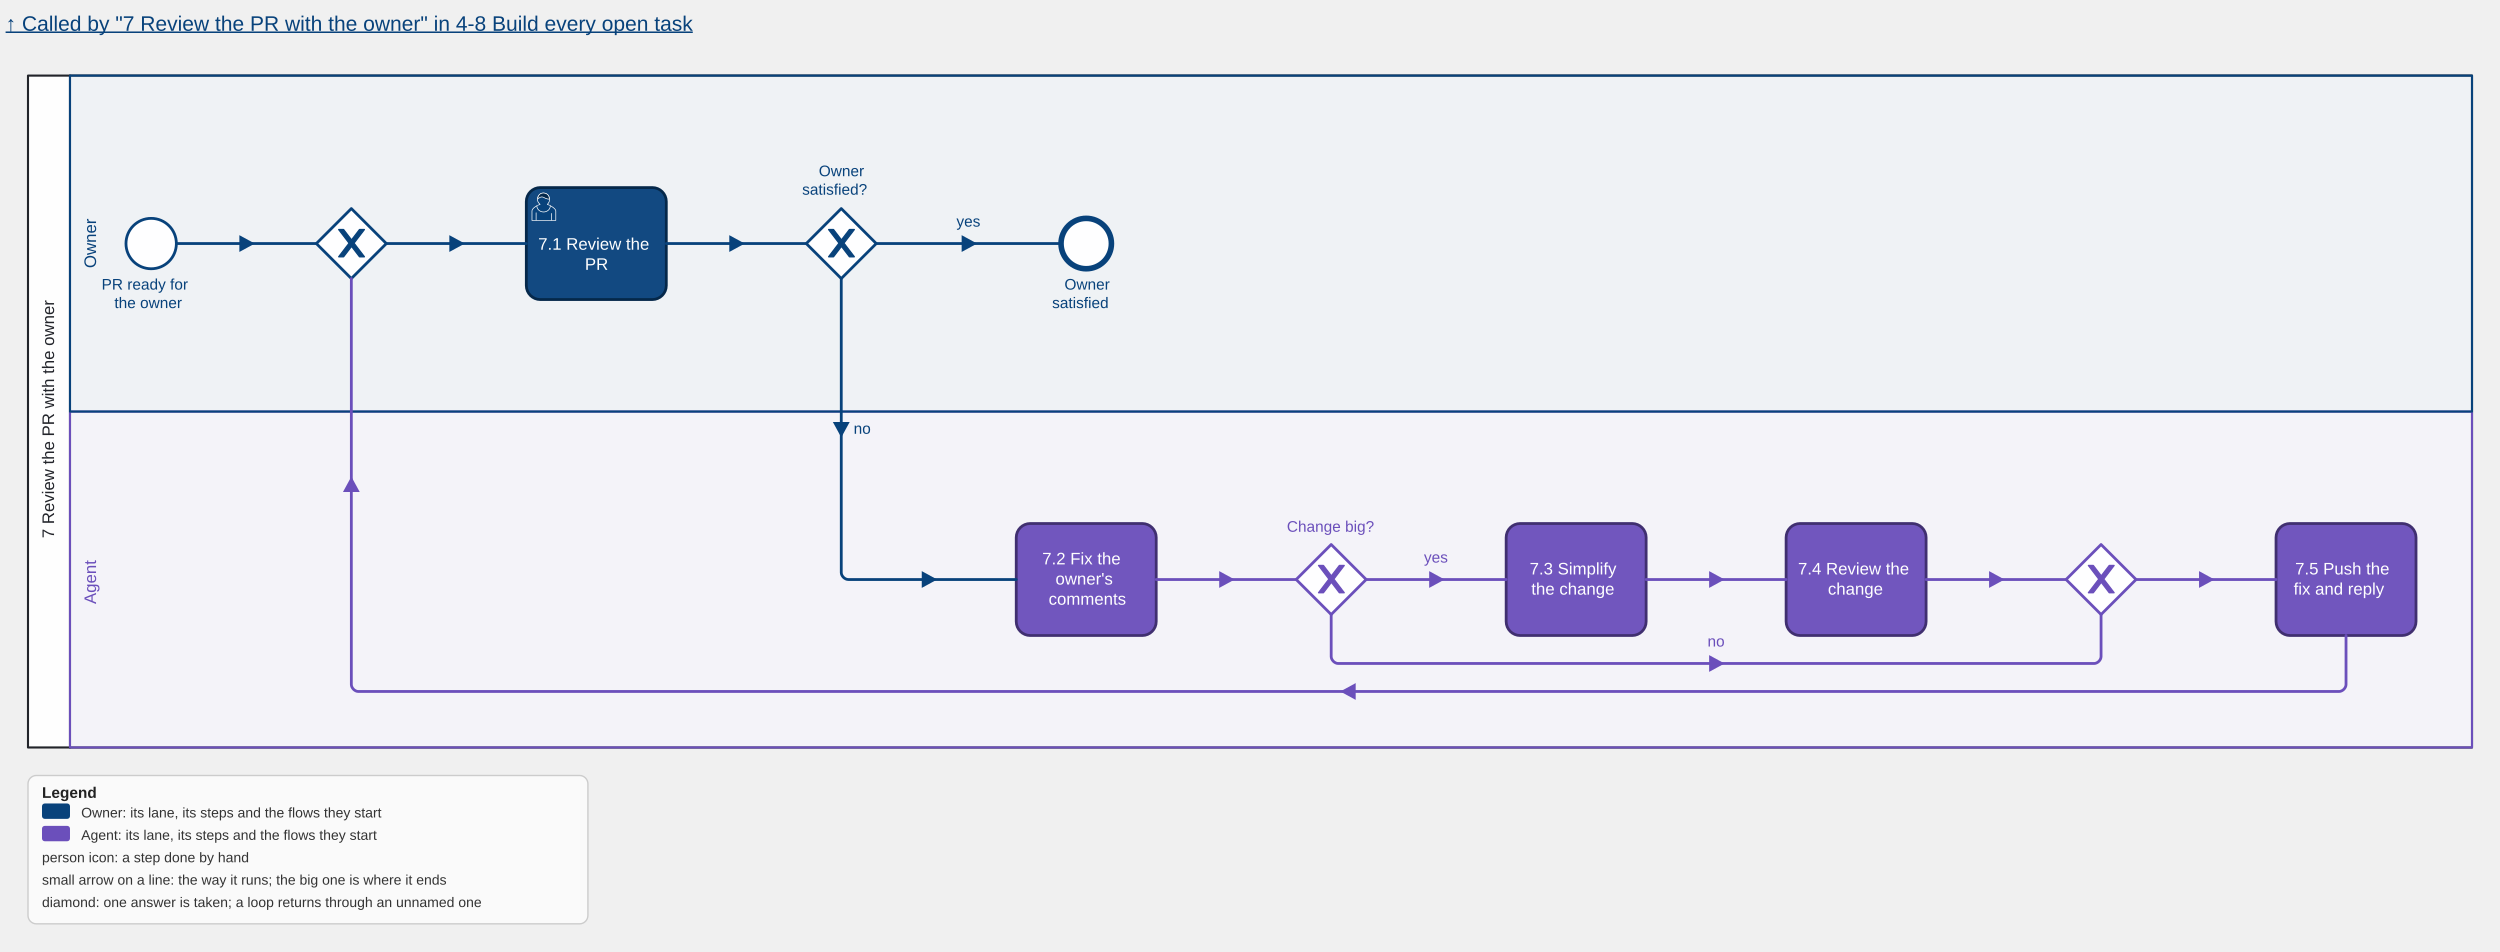
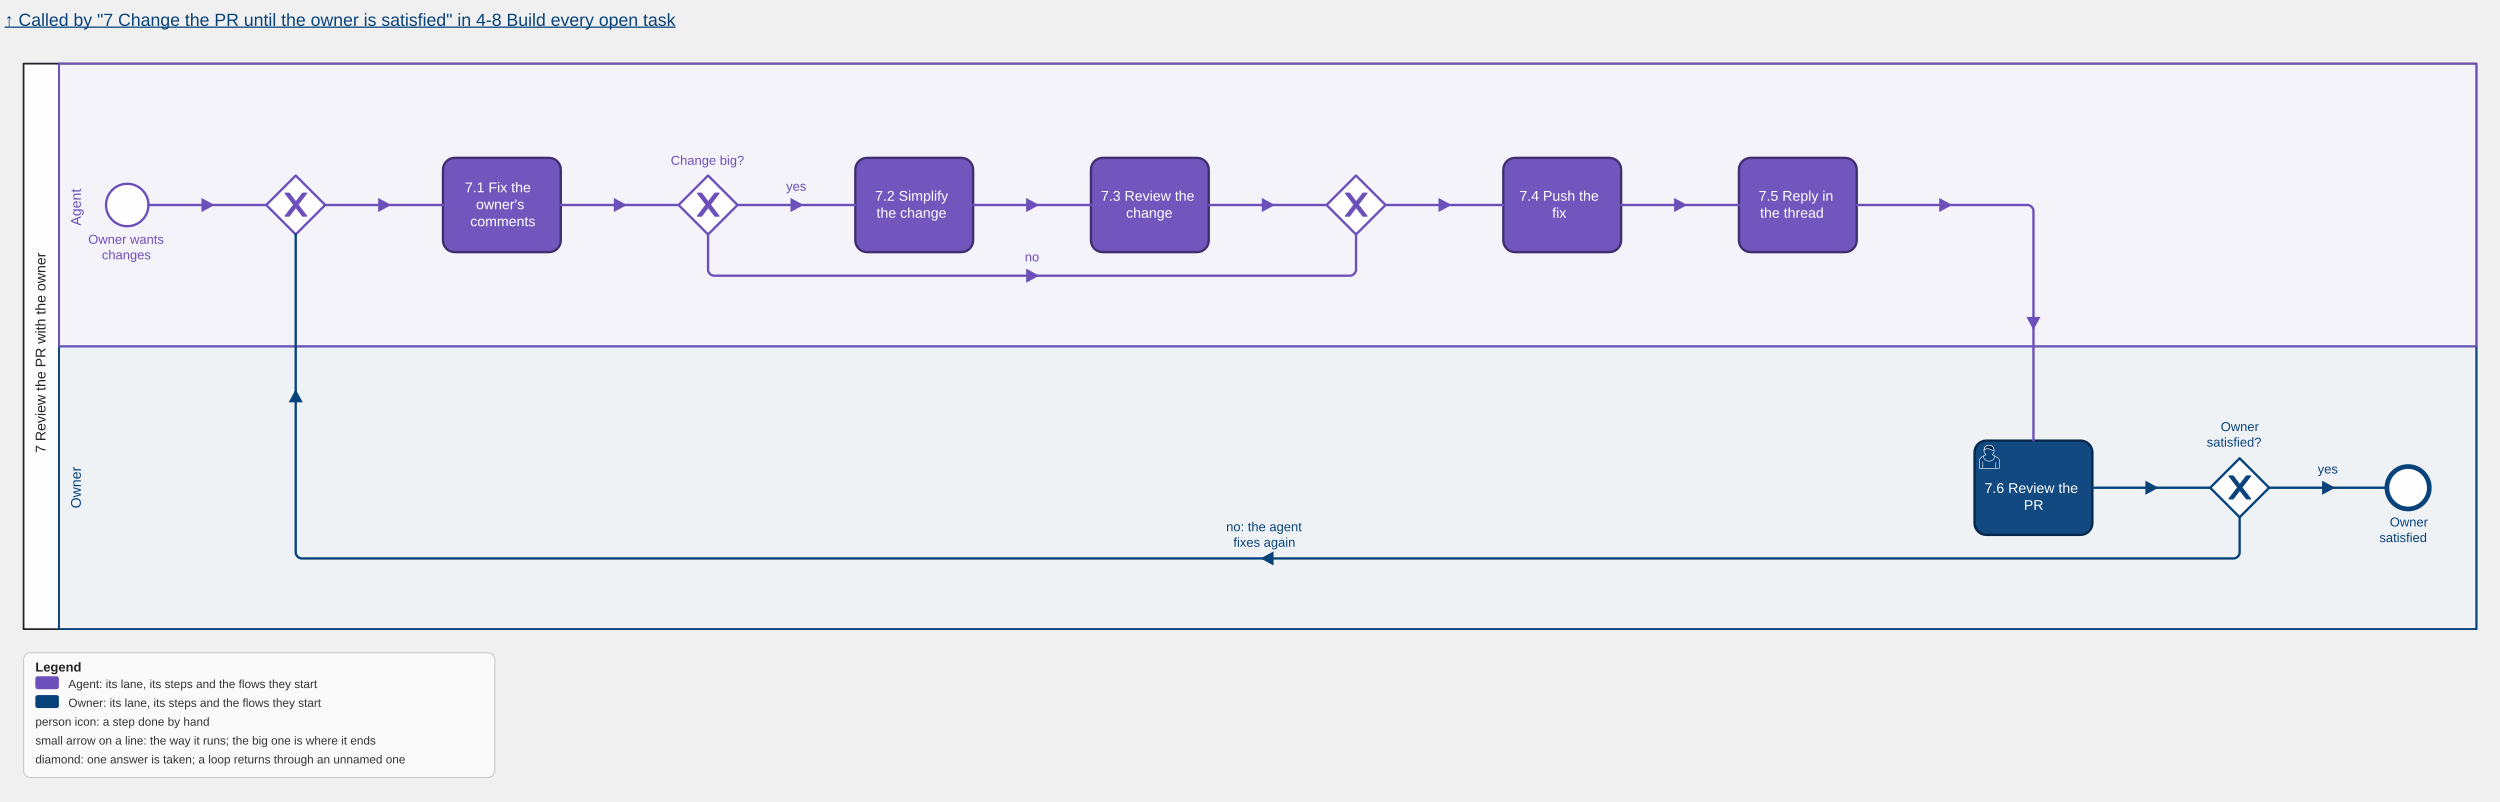
- <svg xmlns="http://www.w3.org/2000/svg" width="1786" height="680" viewBox="60 26 1786 680" version="1.1">
+ <svg xmlns="http://www.w3.org/2000/svg" width="2122" height="680" viewBox="60 26 2122 680" version="1.1">
  <g class="djs-group">
    <g class="djs-element djs-shape" data-element-id="human_review_pool" transform="translate(80,80)" style="display: block;">
      <g class="djs-visual">
-         <rect x="0" y="0" width="1746" height="480" rx="0" ry="0" style="stroke-linecap: round; stroke-linejoin: round; stroke: rgb(34, 36, 42); stroke-width: 1.5px; fill: white; fill-opacity: 0.95;" />
+         <rect x="0" y="0" width="2082" height="480" rx="0" ry="0" style="stroke-linecap: round; stroke-linejoin: round; stroke: rgb(34, 36, 42); stroke-width: 1.5px; fill: white; fill-opacity: 0.95;" />
        <path style="fill: none; stroke-linecap: round; stroke-linejoin: round; stroke: rgb(34, 36, 42); stroke-width: 1.5px;" d="M30,0L30,480" />
        <text style="font-family: Arial, sans-serif; font-size: 12px; font-weight: normal; fill: rgb(34, 36, 42);" lineHeight="1.2" class="djs-label" transform="translate(0,480) rotate(270,0,0) scale(1,1)">
          <tspan x="149.52" y="18.6">7 Review the PR with the owner</tspan>
        </text>
      </g>
-       <rect style="fill: none; stroke-opacity: 0; stroke: white; stroke-width: 15px;" class="djs-hit djs-hit-all" x="0" y="0" width="1746" height="480" />
+       <rect style="fill: none; stroke-opacity: 0; stroke: white; stroke-width: 15px;" class="djs-hit djs-hit-all" x="0" y="0" width="2082" height="480" />
    </g>
    <g class="djs-children">
      <g class="djs-group">
-         <g class="djs-element djs-shape" data-element-id="human_review_process_lane_1" transform="translate(110,320)" style="display: block;">
-           <g class="djs-visual">
-             <rect x="0" y="0" width="1716" height="240" rx="0" ry="0" style="stroke-linecap: round; stroke-linejoin: round; stroke: rgb(107, 79, 187); stroke-width: 1.5px; fill: rgb(219, 213, 239); fill-opacity: 0.25;" />
+         <g class="djs-element djs-shape" data-element-id="human_review_process_lane_0" transform="translate(110,320)" style="display: block;">
+           <g class="djs-visual">
+             <rect x="0" y="0" width="2052" height="240" rx="0" ry="0" style="stroke-linecap: round; stroke-linejoin: round; stroke: rgb(8, 66, 123); stroke-width: 1.5px; fill: rgb(196, 210, 223); fill-opacity: 0.25;" />
+             <text style="font-family: Arial, sans-serif; font-size: 12px; font-weight: normal; fill: rgb(8, 66, 123);" lineHeight="1.2" class="djs-label" transform="translate(0,240) rotate(270,0,0) scale(1,1)">
+               <tspan x="102.48" y="18.6">Owner</tspan>
+             </text>
+           </g>
+           <rect style="fill: none; stroke-opacity: 0; stroke: white; stroke-width: 15px;" class="djs-hit djs-hit-all" x="0" y="0" width="2052" height="240" />
+         </g>
+       </g>
+       <g class="djs-group">
+         <g class="djs-element djs-shape" data-element-id="human_review_process_lane_1" transform="translate(110,80)" style="display: block;">
+           <g class="djs-visual">
+             <rect x="0" y="0" width="2052" height="240" rx="0" ry="0" style="stroke-linecap: round; stroke-linejoin: round; stroke: rgb(107, 79, 187); stroke-width: 1.5px; fill: rgb(219, 213, 239); fill-opacity: 0.25;" />
            <text style="font-family: Arial, sans-serif; font-size: 12px; font-weight: normal; fill: rgb(107, 79, 187);" lineHeight="1.2" class="djs-label" transform="translate(0,240) rotate(270,0,0) scale(1,1)">
              <tspan x="102.48" y="18.6">Agent</tspan>
            </text>
          </g>
-           <rect style="fill: none; stroke-opacity: 0; stroke: white; stroke-width: 15px;" class="djs-hit djs-hit-all" x="0" y="0" width="1716" height="240" />
-         </g>
-       </g>
-       <g class="djs-group">
-         <g class="djs-element djs-shape" data-element-id="human_review_process_lane_0" transform="translate(110,80)" style="display: block;">
-           <g class="djs-visual">
-             <rect x="0" y="0" width="1716" height="240" rx="0" ry="0" style="stroke-linecap: round; stroke-linejoin: round; stroke: rgb(8, 66, 123); stroke-width: 1.5px; fill: rgb(196, 210, 223); fill-opacity: 0.25;" />
-             <text style="font-family: Arial, sans-serif; font-size: 12px; font-weight: normal; fill: rgb(8, 66, 123);" lineHeight="1.2" class="djs-label" transform="translate(0,240) rotate(270,0,0) scale(1,1)">
-               <tspan x="102.48" y="18.6">Owner</tspan>
-             </text>
-           </g>
-           <rect style="fill: none; stroke-opacity: 0; stroke: white; stroke-width: 15px;" class="djs-hit djs-hit-all" x="0" y="0" width="1716" height="240" />
+           <rect style="fill: none; stroke-opacity: 0; stroke: white; stroke-width: 15px;" class="djs-hit djs-hit-all" x="0" y="0" width="2052" height="240" />
        </g>
      </g>
      <g class="djs-group">
        <g class="djs-element djs-shape" data-element-id="human_review_process_open" transform="translate(150,182)" style="display: block;">
          <g class="djs-visual">
-             <circle cx="18" cy="18" r="18" style="stroke-linecap: round; stroke-linejoin: round; stroke: rgb(8, 66, 123); stroke-width: 2px; fill: rgb(255, 255, 255); fill-opacity: 0.95;" />
+             <circle cx="18" cy="18" r="18" style="stroke-linecap: round; stroke-linejoin: round; stroke: rgb(107, 79, 187); stroke-width: 2px; fill: rgb(255, 255, 255); fill-opacity: 0.95;" />
          </g>
          <rect style="fill: none; stroke-opacity: 0; stroke: white; stroke-width: 15px;" class="djs-hit djs-hit-all" x="0" y="0" width="36" height="36" />
        </g>
      </g>
      <g class="djs-group">
        <g class="djs-element djs-shape" data-element-id="human_review_process_open_label" transform="translate(125,223)" style="display: block;">
          <g class="djs-visual">
-             <text style="font-family: Arial, sans-serif; font-size: 11px; font-weight: normal; fill: rgb(8, 66, 123);" lineHeight="1.2" class="djs-label">
-               <tspan x="7.58" y="9.9">PR ready for </tspan>
-               <tspan x="16.71" y="23.1">the owner</tspan>
+             <text style="font-family: Arial, sans-serif; font-size: 11px; font-weight: normal; fill: rgb(107, 79, 187);" lineHeight="1.2" class="djs-label">
+               <tspan x="9.89" y="9.9">Owner wants </tspan>
+               <tspan x="21.44" y="23.1">changes</tspan>
            </text>
          </g>
          <rect style="fill: none; stroke-opacity: 0; stroke: white; stroke-width: 15px;" class="djs-hit djs-hit-all" x="0" y="0" width="86" height="27" />
        </g>
      </g>
      <g class="djs-group">
-         <g class="djs-element djs-shape" data-element-id="hr_readJoin" transform="translate(286,175)" style="display: block;">
-           <g class="djs-visual">
-             <polygon style="stroke-linecap: round; stroke-linejoin: round; stroke: rgb(8, 66, 123); stroke-width: 2px; fill: rgb(255, 255, 255); fill-opacity: 0.95;" points="25,0 50,25 25,50 0,25" />
-             <path style="fill: rgb(8, 66, 123); stroke-linecap: round; stroke-linejoin: round; stroke: rgb(8, 66, 123); stroke-width: 1px;" d="m 16,15 7.429,9.714 -7.429,9.714 3.429,0 5.714,-7.464 5.714,7.464 3.429,0 -7.429,-9.714 7.429,-9.714 -3.429,0 -5.714,7.464 -5.714,-7.464 -3.429,0 z" />
+         <g class="djs-element djs-shape" data-element-id="hr_fixJoin" transform="translate(286,175)" style="display: block;">
+           <g class="djs-visual">
+             <polygon style="stroke-linecap: round; stroke-linejoin: round; stroke: rgb(107, 79, 187); stroke-width: 2px; fill: rgb(255, 255, 255); fill-opacity: 0.95;" points="25,0 50,25 25,50 0,25" />
+             <path style="fill: rgb(107, 79, 187); stroke-linecap: round; stroke-linejoin: round; stroke: rgb(107, 79, 187); stroke-width: 1px;" d="m 16,15 7.429,9.714 -7.429,9.714 3.429,0 5.714,-7.464 5.714,7.464 3.429,0 -7.429,-9.714 7.429,-9.714 -3.429,0 -5.714,7.464 -5.714,-7.464 -3.429,0 z" />
          </g>
          <rect style="fill: none; stroke-opacity: 0; stroke: white; stroke-width: 15px;" class="djs-hit djs-hit-all" x="0" y="0" width="50" height="50" />
        </g>
      </g>
      <g class="djs-group">
-         <g class="djs-element djs-shape" data-element-id="hr_read" transform="translate(436,160)" style="display: block;">
+         <g class="djs-element djs-shape" data-element-id="hr_comments" transform="translate(436,160)" style="display: block;">
+           <g class="djs-visual">
+             <rect x="0" y="0" width="100" height="80" rx="10" ry="10" style="stroke-linecap: round; stroke-linejoin: round; stroke: rgb(64, 47, 112); stroke-width: 2px; fill: rgb(107, 79, 187); fill-opacity: 0.95;" />
+             <text style="font-family: Arial, sans-serif; font-size: 12px; font-weight: normal; fill: rgb(255, 255, 255);" lineHeight="1.2" class="djs-label">
+               <tspan x="18.56" y="29.2">7.1 Fix the </tspan>
+               <tspan x="28.04" y="43.6">owner's </tspan>
+               <tspan x="23.12" y="58">comments</tspan>
+             </text>
+           </g>
+           <rect style="fill: none; stroke-opacity: 0; stroke: white; stroke-width: 15px;" class="djs-hit djs-hit-all" x="0" y="0" width="100" height="80" />
+         </g>
+       </g>
+       <g class="djs-group">
+         <g class="djs-element djs-shape" data-element-id="hr_big" transform="translate(636,175)" style="display: block;">
+           <g class="djs-visual">
+             <polygon style="stroke-linecap: round; stroke-linejoin: round; stroke: rgb(107, 79, 187); stroke-width: 2px; fill: rgb(255, 255, 255); fill-opacity: 0.95;" points="25,0 50,25 25,50 0,25" />
+             <path style="fill: rgb(107, 79, 187); stroke-linecap: round; stroke-linejoin: round; stroke: rgb(107, 79, 187); stroke-width: 1px;" d="m 16,15 7.429,9.714 -7.429,9.714 3.429,0 5.714,-7.464 5.714,7.464 3.429,0 -7.429,-9.714 7.429,-9.714 -3.429,0 -5.714,7.464 -5.714,-7.464 -3.429,0 z" />
+           </g>
+           <rect style="fill: none; stroke-opacity: 0; stroke: white; stroke-width: 15px;" class="djs-hit djs-hit-all" x="0" y="0" width="50" height="50" />
+         </g>
+       </g>
+       <g class="djs-group">
+         <g class="djs-element djs-shape" data-element-id="hr_big_label" transform="translate(621,156)" style="display: block;">
+           <g class="djs-visual">
+             <text style="font-family: Arial, sans-serif; font-size: 11px; font-weight: normal; fill: rgb(107, 79, 187);" lineHeight="1.2" class="djs-label">
+               <tspan x="8.32" y="9.9">Change big?</tspan>
+             </text>
+           </g>
+           <rect style="fill: none; stroke-opacity: 0; stroke: white; stroke-width: 15px;" class="djs-hit djs-hit-all" x="0" y="0" width="80" height="14" />
+         </g>
+       </g>
+       <g class="djs-group">
+         <g class="djs-element djs-shape" data-element-id="hr_simplify" transform="translate(786,160)" style="display: block;">
+           <g class="djs-visual">
+             <rect x="0" y="0" width="100" height="80" rx="10" ry="10" style="stroke-linecap: round; stroke-linejoin: round; stroke: rgb(64, 47, 112); stroke-width: 2px; fill: rgb(107, 79, 187); fill-opacity: 0.95;" />
+             <text style="font-family: Arial, sans-serif; font-size: 12px; font-weight: normal; fill: rgb(255, 255, 255);" lineHeight="1.2" class="djs-label">
+               <tspan x="16.76" y="36.4">7.2 Simplify </tspan>
+               <tspan x="17.96" y="50.8">the change</tspan>
+             </text>
+           </g>
+           <rect style="fill: none; stroke-opacity: 0; stroke: white; stroke-width: 15px;" class="djs-hit djs-hit-all" x="0" y="0" width="100" height="80" />
+         </g>
+       </g>
+       <g class="djs-group">
+         <g class="djs-element djs-shape" data-element-id="hr_self" transform="translate(986,160)" style="display: block;">
+           <g class="djs-visual">
+             <rect x="0" y="0" width="100" height="80" rx="10" ry="10" style="stroke-linecap: round; stroke-linejoin: round; stroke: rgb(64, 47, 112); stroke-width: 2px; fill: rgb(107, 79, 187); fill-opacity: 0.95;" />
+             <text style="font-family: Arial, sans-serif; font-size: 12px; font-weight: normal; fill: rgb(255, 255, 255);" lineHeight="1.2" class="djs-label">
+               <tspan x="8.48" y="36.4">7.3 Review the</tspan>
+               <tspan x="29.84" y="50.8">change</tspan>
+             </text>
+           </g>
+           <rect style="fill: none; stroke-opacity: 0; stroke: white; stroke-width: 15px;" class="djs-hit djs-hit-all" x="0" y="0" width="100" height="80" />
+         </g>
+       </g>
+       <g class="djs-group">
+         <g class="djs-element djs-shape" data-element-id="hr_pushJoin" transform="translate(1186,175)" style="display: block;">
+           <g class="djs-visual">
+             <polygon style="stroke-linecap: round; stroke-linejoin: round; stroke: rgb(107, 79, 187); stroke-width: 2px; fill: rgb(255, 255, 255); fill-opacity: 0.95;" points="25,0 50,25 25,50 0,25" />
+             <path style="fill: rgb(107, 79, 187); stroke-linecap: round; stroke-linejoin: round; stroke: rgb(107, 79, 187); stroke-width: 1px;" d="m 16,15 7.429,9.714 -7.429,9.714 3.429,0 5.714,-7.464 5.714,7.464 3.429,0 -7.429,-9.714 7.429,-9.714 -3.429,0 -5.714,7.464 -5.714,-7.464 -3.429,0 z" />
+           </g>
+           <rect style="fill: none; stroke-opacity: 0; stroke: white; stroke-width: 15px;" class="djs-hit djs-hit-all" x="0" y="0" width="50" height="50" />
+         </g>
+       </g>
+       <g class="djs-group">
+         <g class="djs-element djs-shape" data-element-id="hr_push" transform="translate(1336,160)" style="display: block;">
+           <g class="djs-visual">
+             <rect x="0" y="0" width="100" height="80" rx="10" ry="10" style="stroke-linecap: round; stroke-linejoin: round; stroke: rgb(64, 47, 112); stroke-width: 2px; fill: rgb(107, 79, 187); fill-opacity: 0.95;" />
+             <text style="font-family: Arial, sans-serif; font-size: 12px; font-weight: normal; fill: rgb(255, 255, 255);" lineHeight="1.2" class="djs-label">
+               <tspan x="13.64" y="36.4">7.4 Push the </tspan>
+               <tspan x="41.48" y="50.8">fix</tspan>
+             </text>
+           </g>
+           <rect style="fill: none; stroke-opacity: 0; stroke: white; stroke-width: 15px;" class="djs-hit djs-hit-all" x="0" y="0" width="100" height="80" />
+         </g>
+       </g>
+       <g class="djs-group">
+         <g class="djs-element djs-shape" data-element-id="hr_reply" transform="translate(1536,160)" style="display: block;">
+           <g class="djs-visual">
+             <rect x="0" y="0" width="100" height="80" rx="10" ry="10" style="stroke-linecap: round; stroke-linejoin: round; stroke: rgb(64, 47, 112); stroke-width: 2px; fill: rgb(107, 79, 187); fill-opacity: 0.95;" />
+             <text style="font-family: Arial, sans-serif; font-size: 12px; font-weight: normal; fill: rgb(255, 255, 255);" lineHeight="1.2" class="djs-label">
+               <tspan x="16.76" y="36.4">7.5 Reply in </tspan>
+               <tspan x="17.96" y="50.8">the thread</tspan>
+             </text>
+           </g>
+           <rect style="fill: none; stroke-opacity: 0; stroke: white; stroke-width: 15px;" class="djs-hit djs-hit-all" x="0" y="0" width="100" height="80" />
+         </g>
+       </g>
+       <g class="djs-group">
+         <g class="djs-element djs-shape" data-element-id="hr_read" transform="translate(1736,400)" style="display: block;">
          <g class="djs-visual">
            <rect x="0" y="0" width="100" height="80" rx="10" ry="10" style="stroke-linecap: round; stroke-linejoin: round; stroke: rgb(5, 40, 74); stroke-width: 2px; fill: rgb(8, 66, 123); fill-opacity: 0.95;" />
            <text style="font-family: Arial, sans-serif; font-size: 12px; font-weight: normal; fill: rgb(255, 255, 255);" lineHeight="1.2" class="djs-label" transform="translate(0, 8)">
-               <tspan x="8.48" y="36.4">7.1 Review the</tspan>
+               <tspan x="8.48" y="36.4">7.6 Review the</tspan>
              <tspan x="41.84" y="50.8">PR</tspan>
            </text>
            <path style="fill: rgb(8, 66, 123); stroke-linecap: round; stroke-linejoin: round; stroke: rgb(255, 255, 255); stroke-width: 0.5px;" d="m 15,12 c 0.909,-0.845 1.594,-2.049 1.594,-3.385 0,-2.554 -1.805,-4.622 -4.357,-4.622 -2.552,0 -4.288,2.068 -4.288,4.622 0,1.348 0.974,2.562 1.896,3.405 -0.529,0.187 -5.669,2.097 -5.794,4.756 v 6.718 h 17 v -6.718 c 0,-2.298 -5.528,-4.595 -6.051,-4.776 zm -8,6 l 0,5.5 m 11,0 l 0,-5" />
            <path style="fill: rgb(8, 66, 123); stroke-linecap: round; stroke-linejoin: round; stroke: rgb(255, 255, 255); stroke-width: 0.5px;" d="m 15,12 m 2.162,1.009 c 0,2.447 -2.158,4.431 -4.821,4.431 -2.665,0 -4.822,-1.981 -4.822,-4.431 " />
            <path style="fill: rgb(5, 40, 74); stroke-linecap: round; stroke-linejoin: round; stroke: rgb(255, 255, 255); stroke-width: 0.5px;" d="m 15,12 m -6.9,-3.80 c 0,0 2.251,-2.358 4.274,-1.177 2.024,1.181 4.221,1.537 4.124,0.965 -0.098,-0.57 -0.117,-3.791 -4.191,-4.136 -3.575,0.001 -4.208,3.367 -4.207,4.348 z" />
          </g>
          <rect style="fill: none; stroke-opacity: 0; stroke: white; stroke-width: 15px;" class="djs-hit djs-hit-all" x="0" y="0" width="100" height="80" />
        </g>
      </g>
      <g class="djs-group">
-         <g class="djs-element djs-shape" data-element-id="hr_good" transform="translate(636,175)" style="display: block;">
+         <g class="djs-element djs-shape" data-element-id="hr_good" transform="translate(1936,415)" style="display: block;">
          <g class="djs-visual">
            <polygon style="stroke-linecap: round; stroke-linejoin: round; stroke: rgb(8, 66, 123); stroke-width: 2px; fill: rgb(255, 255, 255); fill-opacity: 0.95;" points="25,0 50,25 25,50 0,25" />
            <path style="fill: rgb(8, 66, 123); stroke-linecap: round; stroke-linejoin: round; stroke: rgb(8, 66, 123); stroke-width: 1px;" d="m 16,15 7.429,9.714 -7.429,9.714 3.429,0 5.714,-7.464 5.714,7.464 3.429,0 -7.429,-9.714 7.429,-9.714 -3.429,0 -5.714,7.464 -5.714,-7.464 -3.429,0 z" />
          </g>
          <rect style="fill: none; stroke-opacity: 0; stroke: white; stroke-width: 15px;" class="djs-hit djs-hit-all" x="0" y="0" width="50" height="50" />
        </g>
      </g>
      <g class="djs-group">
-         <g class="djs-element djs-shape" data-element-id="hr_good_label" transform="translate(624,142)" style="display: block;">
+         <g class="djs-element djs-shape" data-element-id="hr_good_label" transform="translate(1924,382)" style="display: block;">
          <g class="djs-visual">
            <text style="font-family: Arial, sans-serif; font-size: 11px; font-weight: normal; fill: rgb(8, 66, 123);" lineHeight="1.2" class="djs-label">
              <tspan x="20.94" y="9.9">Owner </tspan>
              <tspan x="9.06" y="23.1">satisfied?</tspan>
            </text>
          </g>
          <rect style="fill: none; stroke-opacity: 0; stroke: white; stroke-width: 15px;" class="djs-hit djs-hit-all" x="0" y="0" width="74" height="27" />
        </g>
      </g>
      <g class="djs-group">
-         <g class="djs-element djs-shape" data-element-id="hr_comments" transform="translate(786,400)" style="display: block;">
-           <g class="djs-visual">
-             <rect x="0" y="0" width="100" height="80" rx="10" ry="10" style="stroke-linecap: round; stroke-linejoin: round; stroke: rgb(64, 47, 112); stroke-width: 2px; fill: rgb(107, 79, 187); fill-opacity: 0.95;" />
-             <text style="font-family: Arial, sans-serif; font-size: 12px; font-weight: normal; fill: rgb(255, 255, 255);" lineHeight="1.2" class="djs-label">
-               <tspan x="18.56" y="29.2">7.2 Fix the </tspan>
-               <tspan x="28.04" y="43.6">owner's </tspan>
-               <tspan x="23.12" y="58">comments</tspan>
-             </text>
-           </g>
-           <rect style="fill: none; stroke-opacity: 0; stroke: white; stroke-width: 15px;" class="djs-hit djs-hit-all" x="0" y="0" width="100" height="80" />
-         </g>
-       </g>
-       <g class="djs-group">
-         <g class="djs-element djs-shape" data-element-id="hr_big" transform="translate(986,415)" style="display: block;">
-           <g class="djs-visual">
-             <polygon style="stroke-linecap: round; stroke-linejoin: round; stroke: rgb(107, 79, 187); stroke-width: 2px; fill: rgb(255, 255, 255); fill-opacity: 0.95;" points="25,0 50,25 25,50 0,25" />
-             <path style="fill: rgb(107, 79, 187); stroke-linecap: round; stroke-linejoin: round; stroke: rgb(107, 79, 187); stroke-width: 1px;" d="m 16,15 7.429,9.714 -7.429,9.714 3.429,0 5.714,-7.464 5.714,7.464 3.429,0 -7.429,-9.714 7.429,-9.714 -3.429,0 -5.714,7.464 -5.714,-7.464 -3.429,0 z" />
-           </g>
-           <rect style="fill: none; stroke-opacity: 0; stroke: white; stroke-width: 15px;" class="djs-hit djs-hit-all" x="0" y="0" width="50" height="50" />
-         </g>
-       </g>
-       <g class="djs-group">
-         <g class="djs-element djs-shape" data-element-id="hr_big_label" transform="translate(971,396)" style="display: block;">
-           <g class="djs-visual">
-             <text style="font-family: Arial, sans-serif; font-size: 11px; font-weight: normal; fill: rgb(107, 79, 187);" lineHeight="1.2" class="djs-label">
-               <tspan x="8.32" y="9.9">Change big?</tspan>
-             </text>
-           </g>
-           <rect style="fill: none; stroke-opacity: 0; stroke: white; stroke-width: 15px;" class="djs-hit djs-hit-all" x="0" y="0" width="80" height="14" />
-         </g>
-       </g>
-       <g class="djs-group">
-         <g class="djs-element djs-shape" data-element-id="hr_simplify" transform="translate(1136,400)" style="display: block;">
-           <g class="djs-visual">
-             <rect x="0" y="0" width="100" height="80" rx="10" ry="10" style="stroke-linecap: round; stroke-linejoin: round; stroke: rgb(64, 47, 112); stroke-width: 2px; fill: rgb(107, 79, 187); fill-opacity: 0.95;" />
-             <text style="font-family: Arial, sans-serif; font-size: 12px; font-weight: normal; fill: rgb(255, 255, 255);" lineHeight="1.2" class="djs-label">
-               <tspan x="16.76" y="36.4">7.3 Simplify </tspan>
-               <tspan x="17.96" y="50.8">the change</tspan>
-             </text>
-           </g>
-           <rect style="fill: none; stroke-opacity: 0; stroke: white; stroke-width: 15px;" class="djs-hit djs-hit-all" x="0" y="0" width="100" height="80" />
-         </g>
-       </g>
-       <g class="djs-group">
-         <g class="djs-element djs-shape" data-element-id="hr_self" transform="translate(1336,400)" style="display: block;">
-           <g class="djs-visual">
-             <rect x="0" y="0" width="100" height="80" rx="10" ry="10" style="stroke-linecap: round; stroke-linejoin: round; stroke: rgb(64, 47, 112); stroke-width: 2px; fill: rgb(107, 79, 187); fill-opacity: 0.95;" />
-             <text style="font-family: Arial, sans-serif; font-size: 12px; font-weight: normal; fill: rgb(255, 255, 255);" lineHeight="1.2" class="djs-label">
-               <tspan x="8.48" y="36.4">7.4 Review the</tspan>
-               <tspan x="29.84" y="50.8">change</tspan>
-             </text>
-           </g>
-           <rect style="fill: none; stroke-opacity: 0; stroke: white; stroke-width: 15px;" class="djs-hit djs-hit-all" x="0" y="0" width="100" height="80" />
-         </g>
-       </g>
-       <g class="djs-group">
-         <g class="djs-element djs-shape" data-element-id="hr_pushJoin" transform="translate(1536,415)" style="display: block;">
-           <g class="djs-visual">
-             <polygon style="stroke-linecap: round; stroke-linejoin: round; stroke: rgb(107, 79, 187); stroke-width: 2px; fill: rgb(255, 255, 255); fill-opacity: 0.95;" points="25,0 50,25 25,50 0,25" />
-             <path style="fill: rgb(107, 79, 187); stroke-linecap: round; stroke-linejoin: round; stroke: rgb(107, 79, 187); stroke-width: 1px;" d="m 16,15 7.429,9.714 -7.429,9.714 3.429,0 5.714,-7.464 5.714,7.464 3.429,0 -7.429,-9.714 7.429,-9.714 -3.429,0 -5.714,7.464 -5.714,-7.464 -3.429,0 z" />
-           </g>
-           <rect style="fill: none; stroke-opacity: 0; stroke: white; stroke-width: 15px;" class="djs-hit djs-hit-all" x="0" y="0" width="50" height="50" />
-         </g>
-       </g>
-       <g class="djs-group">
-         <g class="djs-element djs-shape" data-element-id="hr_push" transform="translate(1686,400)" style="display: block;">
-           <g class="djs-visual">
-             <rect x="0" y="0" width="100" height="80" rx="10" ry="10" style="stroke-linecap: round; stroke-linejoin: round; stroke: rgb(64, 47, 112); stroke-width: 2px; fill: rgb(107, 79, 187); fill-opacity: 0.95;" />
-             <text style="font-family: Arial, sans-serif; font-size: 12px; font-weight: normal; fill: rgb(255, 255, 255);" lineHeight="1.2" class="djs-label">
-               <tspan x="13.64" y="36.4">7.5 Push the </tspan>
-               <tspan x="12.56" y="50.8">fix and reply</tspan>
-             </text>
-           </g>
-           <rect style="fill: none; stroke-opacity: 0; stroke: white; stroke-width: 15px;" class="djs-hit djs-hit-all" x="0" y="0" width="100" height="80" />
-         </g>
-       </g>
-       <g class="djs-group">
-         <g class="djs-element djs-shape" data-element-id="hr_good_end" transform="translate(818,182)" style="display: block;">
+         <g class="djs-element djs-shape" data-element-id="hr_good_end" transform="translate(2086,422)" style="display: block;">
          <g class="djs-visual">
            <circle cx="18" cy="18" r="18" style="stroke-linecap: round; stroke-linejoin: round; stroke: rgb(8, 66, 123); stroke-width: 4px; fill: rgb(255, 255, 255); fill-opacity: 0.95;" />
          </g>
          <rect style="fill: none; stroke-opacity: 0; stroke: white; stroke-width: 15px;" class="djs-hit djs-hit-all" x="0" y="0" width="36" height="36" />
        </g>
      </g>
      <g class="djs-group">
-         <g class="djs-element djs-shape" data-element-id="hr_good_end_label" transform="translate(803,223)" style="display: block;">
+         <g class="djs-element djs-shape" data-element-id="hr_good_end_label" transform="translate(2071,463)" style="display: block;">
          <g class="djs-visual">
            <text style="font-family: Arial, sans-serif; font-size: 11px; font-weight: normal; fill: rgb(8, 66, 123);" lineHeight="1.2" class="djs-label">
              <tspan x="17.44" y="9.9">Owner </tspan>
              <tspan x="8.64" y="23.1">satisfied</tspan>
            </text>
          </g>
          <rect style="fill: none; stroke-opacity: 0; stroke: white; stroke-width: 15px;" class="djs-hit djs-hit-all" x="0" y="0" width="67" height="27" />
        </g>
      </g>
      <g class="djs-group">
-         <g class="djs-element djs-connection" data-element-id="f_human_review_process_open_hr_readJoin" style="display: block;">
+         <g class="djs-element djs-connection" data-element-id="f_human_review_process_open_hr_fixJoin" style="display: block;">
          <g class="djs-visual">
            <defs>
              <marker id="marker-1" viewBox="0 0 20 20" refX="11" refY="10" markerWidth="7" markerHeight="7" orient="auto">
-                 <path d="M 1 5 L 11 10 L 1 15 Z" style="stroke-linecap: round; stroke-linejoin: round; stroke: rgb(8, 66, 123); stroke-width: 1px; fill: rgb(8, 66, 123);" />
-               </marker>
-             </defs>
-             <path style="fill: none; stroke-linecap: round; stroke-linejoin: round; stroke: rgb(8, 66, 123); stroke-width: 2px; marker-2: url('#marker-1');" data-corner-radius="5" d="M186,200L286,200" />
+                 <path d="M 1 5 L 11 10 L 1 15 Z" style="stroke-linecap: round; stroke-linejoin: round; stroke: rgb(107, 79, 187); stroke-width: 1px; fill: rgb(107, 79, 187);" />
+               </marker>
+             </defs>
+             <path style="fill: none; stroke-linecap: round; stroke-linejoin: round; stroke: rgb(107, 79, 187); stroke-width: 2px; marker-2: url('#marker-1');" data-corner-radius="5" d="M186,200L286,200" />
          </g>
          <path d="M186,200L286,200" style="fill: none; stroke-opacity: 0; stroke: white; stroke-width: 15px;" class="djs-hit djs-hit-stroke" />
        </g>
      </g>
      <g class="djs-group">
-         <g class="djs-element djs-connection" data-element-id="f_hr_readJoin_hr_read" style="display: block;">
+         <g class="djs-element djs-connection" data-element-id="f_hr_fixJoin_hr_comments" style="display: block;">
          <g class="djs-visual">
            <defs>
              <marker id="marker-3" viewBox="0 0 20 20" refX="11" refY="10" markerWidth="7" markerHeight="7" orient="auto">
-                 <path d="M 1 5 L 11 10 L 1 15 Z" style="stroke-linecap: round; stroke-linejoin: round; stroke: rgb(8, 66, 123); stroke-width: 1px; fill: rgb(8, 66, 123);" />
-               </marker>
-             </defs>
-             <path style="fill: none; stroke-linecap: round; stroke-linejoin: round; stroke: rgb(8, 66, 123); stroke-width: 2px; marker-2: url('#marker-3');" data-corner-radius="5" d="M336,200L436,200" />
+                 <path d="M 1 5 L 11 10 L 1 15 Z" style="stroke-linecap: round; stroke-linejoin: round; stroke: rgb(107, 79, 187); stroke-width: 1px; fill: rgb(107, 79, 187);" />
+               </marker>
+             </defs>
+             <path style="fill: none; stroke-linecap: round; stroke-linejoin: round; stroke: rgb(107, 79, 187); stroke-width: 2px; marker-2: url('#marker-3');" data-corner-radius="5" d="M336,200L436,200" />
          </g>
          <path d="M336,200L436,200" style="fill: none; stroke-opacity: 0; stroke: white; stroke-width: 15px;" class="djs-hit djs-hit-stroke" />
        </g>
      </g>
      <g class="djs-group">
-         <g class="djs-element djs-connection" data-element-id="f_hr_read_hr_good" style="display: block;">
+         <g class="djs-element djs-connection" data-element-id="f_hr_comments_hr_big" style="display: block;">
          <g class="djs-visual">
            <defs>
              <marker id="marker-4" viewBox="0 0 20 20" refX="11" refY="10" markerWidth="7" markerHeight="7" orient="auto">
-                 <path d="M 1 5 L 11 10 L 1 15 Z" style="stroke-linecap: round; stroke-linejoin: round; stroke: rgb(8, 66, 123); stroke-width: 1px; fill: rgb(8, 66, 123);" />
-               </marker>
-             </defs>
-             <path style="fill: none; stroke-linecap: round; stroke-linejoin: round; stroke: rgb(8, 66, 123); stroke-width: 2px; marker-2: url('#marker-4');" data-corner-radius="5" d="M536,200L636,200" />
+                 <path d="M 1 5 L 11 10 L 1 15 Z" style="stroke-linecap: round; stroke-linejoin: round; stroke: rgb(107, 79, 187); stroke-width: 1px; fill: rgb(107, 79, 187);" />
+               </marker>
+             </defs>
+             <path style="fill: none; stroke-linecap: round; stroke-linejoin: round; stroke: rgb(107, 79, 187); stroke-width: 2px; marker-2: url('#marker-4');" data-corner-radius="5" d="M536,200L636,200" />
          </g>
          <path d="M536,200L636,200" style="fill: none; stroke-opacity: 0; stroke: white; stroke-width: 15px;" class="djs-hit djs-hit-stroke" />
        </g>
      </g>
      <g class="djs-group">
-         <g class="djs-element djs-connection" data-element-id="f_hr_good_hr_comments" style="display: block;">
+         <g class="djs-element djs-connection" data-element-id="f_hr_big_hr_simplify" style="display: block;">
          <g class="djs-visual">
            <defs>
              <marker id="marker-5" viewBox="0 0 20 20" refX="11" refY="10" markerWidth="7" markerHeight="7" orient="auto">
-                 <path d="M 1 5 L 11 10 L 1 15 Z" style="stroke-linecap: round; stroke-linejoin: round; stroke: rgb(8, 66, 123); stroke-width: 1px; fill: rgb(8, 66, 123);" />
-               </marker>
-             </defs>
-             <path style="fill: none; stroke-linecap: round; stroke-linejoin: round; stroke: rgb(8, 66, 123); stroke-width: 2px; marker-2: url('#marker-5');" data-corner-radius="5" d="M661,225L661,435C661,437.5,663.5,440,666,440L786,440" />
-           </g>
-           <path d="M661,225L661,440L786,440" style="fill: none; stroke-opacity: 0; stroke: white; stroke-width: 15px;" class="djs-hit djs-hit-stroke" />
-         </g>
-       </g>
-       <g class="djs-group">
-         <g class="djs-element djs-shape" data-element-id="f_hr_good_hr_comments_label" transform="translate(667,326)" style="display: block;">
-           <g class="djs-visual">
-             <text style="font-family: Arial, sans-serif; font-size: 11px; font-weight: normal; fill: rgb(8, 66, 123);" lineHeight="1.2" class="djs-label">
-               <tspan x="2.84" y="9.9">no</tspan>
-             </text>
-           </g>
-           <rect style="fill: none; stroke-opacity: 0; stroke: white; stroke-width: 15px;" class="djs-hit djs-hit-all" x="0" y="0" width="18" height="14" />
-         </g>
-       </g>
-       <g class="djs-group">
-         <g class="djs-element djs-connection" data-element-id="f_hr_comments_hr_big" style="display: block;">
-           <g class="djs-visual">
-             <defs>
-               <marker id="marker-6" viewBox="0 0 20 20" refX="11" refY="10" markerWidth="7" markerHeight="7" orient="auto">
-                 <path d="M 1 5 L 11 10 L 1 15 Z" style="stroke-linecap: round; stroke-linejoin: round; stroke: rgb(107, 79, 187); stroke-width: 1px; fill: rgb(107, 79, 187);" />
-               </marker>
-             </defs>
-             <path style="fill: none; stroke-linecap: round; stroke-linejoin: round; stroke: rgb(107, 79, 187); stroke-width: 2px; marker-2: url('#marker-6');" data-corner-radius="5" d="M886,440L986,440" />
-           </g>
-           <path d="M886,440L986,440" style="fill: none; stroke-opacity: 0; stroke: white; stroke-width: 15px;" class="djs-hit djs-hit-stroke" />
-         </g>
-       </g>
-       <g class="djs-group">
-         <g class="djs-element djs-connection" data-element-id="f_hr_big_hr_simplify" style="display: block;">
-           <g class="djs-visual">
-             <defs>
-               <marker id="marker-7" viewBox="0 0 20 20" refX="11" refY="10" markerWidth="7" markerHeight="7" orient="auto">
-                 <path d="M 1 5 L 11 10 L 1 15 Z" style="stroke-linecap: round; stroke-linejoin: round; stroke: rgb(107, 79, 187); stroke-width: 1px; fill: rgb(107, 79, 187);" />
-               </marker>
-             </defs>
-             <path style="fill: none; stroke-linecap: round; stroke-linejoin: round; stroke: rgb(107, 79, 187); stroke-width: 2px; marker-2: url('#marker-7');" data-corner-radius="5" d="M1036,440L1136,440" />
-           </g>
-           <path d="M1036,440L1136,440" style="fill: none; stroke-opacity: 0; stroke: white; stroke-width: 15px;" class="djs-hit djs-hit-stroke" />
-         </g>
-       </g>
-       <g class="djs-group">
-         <g class="djs-element djs-shape" data-element-id="f_hr_big_hr_simplify_label" transform="translate(1074,418)" style="display: block;">
+                 <path d="M 1 5 L 11 10 L 1 15 Z" style="stroke-linecap: round; stroke-linejoin: round; stroke: rgb(107, 79, 187); stroke-width: 1px; fill: rgb(107, 79, 187);" />
+               </marker>
+             </defs>
+             <path style="fill: none; stroke-linecap: round; stroke-linejoin: round; stroke: rgb(107, 79, 187); stroke-width: 2px; marker-2: url('#marker-5');" data-corner-radius="5" d="M686,200L786,200" />
+           </g>
+           <path d="M686,200L786,200" style="fill: none; stroke-opacity: 0; stroke: white; stroke-width: 15px;" class="djs-hit djs-hit-stroke" />
+         </g>
+       </g>
+       <g class="djs-group">
+         <g class="djs-element djs-shape" data-element-id="f_hr_big_hr_simplify_label" transform="translate(724,178)" style="display: block;">
          <g class="djs-visual">
            <text style="font-family: Arial, sans-serif; font-size: 11px; font-weight: normal; fill: rgb(107, 79, 187);" lineHeight="1.2" class="djs-label">
              <tspan x="3.26" y="9.9">yes</tspan>
            </text>
          </g>
          <rect style="fill: none; stroke-opacity: 0; stroke: white; stroke-width: 15px;" class="djs-hit djs-hit-all" x="0" y="0" width="25" height="14" />
        </g>
      </g>
      <g class="djs-group">
        <g class="djs-element djs-connection" data-element-id="f_hr_simplify_hr_self" style="display: block;">
          <g class="djs-visual">
            <defs>
+               <marker id="marker-6" viewBox="0 0 20 20" refX="11" refY="10" markerWidth="7" markerHeight="7" orient="auto">
+                 <path d="M 1 5 L 11 10 L 1 15 Z" style="stroke-linecap: round; stroke-linejoin: round; stroke: rgb(107, 79, 187); stroke-width: 1px; fill: rgb(107, 79, 187);" />
+               </marker>
+             </defs>
+             <path style="fill: none; stroke-linecap: round; stroke-linejoin: round; stroke: rgb(107, 79, 187); stroke-width: 2px; marker-2: url('#marker-6');" data-corner-radius="5" d="M886,200L986,200" />
+           </g>
+           <path d="M886,200L986,200" style="fill: none; stroke-opacity: 0; stroke: white; stroke-width: 15px;" class="djs-hit djs-hit-stroke" />
+         </g>
+       </g>
+       <g class="djs-group">
+         <g class="djs-element djs-connection" data-element-id="f_hr_self_hr_pushJoin" style="display: block;">
+           <g class="djs-visual">
+             <defs>
+               <marker id="marker-7" viewBox="0 0 20 20" refX="11" refY="10" markerWidth="7" markerHeight="7" orient="auto">
+                 <path d="M 1 5 L 11 10 L 1 15 Z" style="stroke-linecap: round; stroke-linejoin: round; stroke: rgb(107, 79, 187); stroke-width: 1px; fill: rgb(107, 79, 187);" />
+               </marker>
+             </defs>
+             <path style="fill: none; stroke-linecap: round; stroke-linejoin: round; stroke: rgb(107, 79, 187); stroke-width: 2px; marker-2: url('#marker-7');" data-corner-radius="5" d="M1086,200L1186,200" />
+           </g>
+           <path d="M1086,200L1186,200" style="fill: none; stroke-opacity: 0; stroke: white; stroke-width: 15px;" class="djs-hit djs-hit-stroke" />
+         </g>
+       </g>
+       <g class="djs-group">
+         <g class="djs-element djs-connection" data-element-id="f_hr_big_hr_pushJoin" style="display: block;">
+           <g class="djs-visual">
+             <defs>
              <marker id="marker-8" viewBox="0 0 20 20" refX="11" refY="10" markerWidth="7" markerHeight="7" orient="auto">
                <path d="M 1 5 L 11 10 L 1 15 Z" style="stroke-linecap: round; stroke-linejoin: round; stroke: rgb(107, 79, 187); stroke-width: 1px; fill: rgb(107, 79, 187);" />
              </marker>
            </defs>
-             <path style="fill: none; stroke-linecap: round; stroke-linejoin: round; stroke: rgb(107, 79, 187); stroke-width: 2px; marker-2: url('#marker-8');" data-corner-radius="5" d="M1236,440L1336,440" />
-           </g>
-           <path d="M1236,440L1336,440" style="fill: none; stroke-opacity: 0; stroke: white; stroke-width: 15px;" class="djs-hit djs-hit-stroke" />
-         </g>
-       </g>
-       <g class="djs-group">
-         <g class="djs-element djs-connection" data-element-id="f_hr_self_hr_pushJoin" style="display: block;">
-           <g class="djs-visual">
-             <defs>
-               <marker id="marker-9" viewBox="0 0 20 20" refX="11" refY="10" markerWidth="7" markerHeight="7" orient="auto">
-                 <path d="M 1 5 L 11 10 L 1 15 Z" style="stroke-linecap: round; stroke-linejoin: round; stroke: rgb(107, 79, 187); stroke-width: 1px; fill: rgb(107, 79, 187);" />
-               </marker>
-             </defs>
-             <path style="fill: none; stroke-linecap: round; stroke-linejoin: round; stroke: rgb(107, 79, 187); stroke-width: 2px; marker-2: url('#marker-9');" data-corner-radius="5" d="M1436,440L1536,440" />
-           </g>
-           <path d="M1436,440L1536,440" style="fill: none; stroke-opacity: 0; stroke: white; stroke-width: 15px;" class="djs-hit djs-hit-stroke" />
-         </g>
-       </g>
-       <g class="djs-group">
-         <g class="djs-element djs-connection" data-element-id="f_hr_big_hr_pushJoin" style="display: block;">
-           <g class="djs-visual">
-             <defs>
-               <marker id="marker-10" viewBox="0 0 20 20" refX="11" refY="10" markerWidth="7" markerHeight="7" orient="auto">
-                 <path d="M 1 5 L 11 10 L 1 15 Z" style="stroke-linecap: round; stroke-linejoin: round; stroke: rgb(107, 79, 187); stroke-width: 1px; fill: rgb(107, 79, 187);" />
-               </marker>
-             </defs>
-             <path style="fill: none; stroke-linecap: round; stroke-linejoin: round; stroke: rgb(107, 79, 187); stroke-width: 2px; marker-2: url('#marker-10');" data-corner-radius="5" d="M1011,465L1011,495C1011,497.5,1013.5,500,1016,500L1556,500C1558.5,500,1561,497.5,1561,495L1561,465" />
-           </g>
-           <path d="M1011,465L1011,500L1561,500L1561,465" style="fill: none; stroke-opacity: 0; stroke: white; stroke-width: 15px;" class="djs-hit djs-hit-stroke" />
-         </g>
-       </g>
-       <g class="djs-group">
-         <g class="djs-element djs-shape" data-element-id="f_hr_big_hr_pushJoin_label" transform="translate(1277,478)" style="display: block;">
+             <path style="fill: none; stroke-linecap: round; stroke-linejoin: round; stroke: rgb(107, 79, 187); stroke-width: 2px; marker-2: url('#marker-8');" data-corner-radius="5" d="M661,225L661,255C661,257.5,663.5,260,666,260L1206,260C1208.5,260,1211,257.5,1211,255L1211,225" />
+           </g>
+           <path d="M661,225L661,260L1211,260L1211,225" style="fill: none; stroke-opacity: 0; stroke: white; stroke-width: 15px;" class="djs-hit djs-hit-stroke" />
+         </g>
+       </g>
+       <g class="djs-group">
+         <g class="djs-element djs-shape" data-element-id="f_hr_big_hr_pushJoin_label" transform="translate(927,238)" style="display: block;">
          <g class="djs-visual">
            <text style="font-family: Arial, sans-serif; font-size: 11px; font-weight: normal; fill: rgb(107, 79, 187);" lineHeight="1.2" class="djs-label">
              <tspan x="2.84" y="9.9">no</tspan>
            </text>
          </g>
          <rect style="fill: none; stroke-opacity: 0; stroke: white; stroke-width: 15px;" class="djs-hit djs-hit-all" x="0" y="0" width="18" height="14" />
        </g>
      </g>
      <g class="djs-group">
        <g class="djs-element djs-connection" data-element-id="f_hr_pushJoin_hr_push" style="display: block;">
          <g class="djs-visual">
            <defs>
+               <marker id="marker-9" viewBox="0 0 20 20" refX="11" refY="10" markerWidth="7" markerHeight="7" orient="auto">
+                 <path d="M 1 5 L 11 10 L 1 15 Z" style="stroke-linecap: round; stroke-linejoin: round; stroke: rgb(107, 79, 187); stroke-width: 1px; fill: rgb(107, 79, 187);" />
+               </marker>
+             </defs>
+             <path style="fill: none; stroke-linecap: round; stroke-linejoin: round; stroke: rgb(107, 79, 187); stroke-width: 2px; marker-2: url('#marker-9');" data-corner-radius="5" d="M1236,200L1336,200" />
+           </g>
+           <path d="M1236,200L1336,200" style="fill: none; stroke-opacity: 0; stroke: white; stroke-width: 15px;" class="djs-hit djs-hit-stroke" />
+         </g>
+       </g>
+       <g class="djs-group">
+         <g class="djs-element djs-connection" data-element-id="f_hr_push_hr_reply" style="display: block;">
+           <g class="djs-visual">
+             <defs>
+               <marker id="marker-10" viewBox="0 0 20 20" refX="11" refY="10" markerWidth="7" markerHeight="7" orient="auto">
+                 <path d="M 1 5 L 11 10 L 1 15 Z" style="stroke-linecap: round; stroke-linejoin: round; stroke: rgb(107, 79, 187); stroke-width: 1px; fill: rgb(107, 79, 187);" />
+               </marker>
+             </defs>
+             <path style="fill: none; stroke-linecap: round; stroke-linejoin: round; stroke: rgb(107, 79, 187); stroke-width: 2px; marker-2: url('#marker-10');" data-corner-radius="5" d="M1436,200L1536,200" />
+           </g>
+           <path d="M1436,200L1536,200" style="fill: none; stroke-opacity: 0; stroke: white; stroke-width: 15px;" class="djs-hit djs-hit-stroke" />
+         </g>
+       </g>
+       <g class="djs-group">
+         <g class="djs-element djs-connection" data-element-id="f_hr_reply_hr_read" style="display: block;">
+           <g class="djs-visual">
+             <defs>
              <marker id="marker-11" viewBox="0 0 20 20" refX="11" refY="10" markerWidth="7" markerHeight="7" orient="auto">
                <path d="M 1 5 L 11 10 L 1 15 Z" style="stroke-linecap: round; stroke-linejoin: round; stroke: rgb(107, 79, 187); stroke-width: 1px; fill: rgb(107, 79, 187);" />
              </marker>
            </defs>
-             <path style="fill: none; stroke-linecap: round; stroke-linejoin: round; stroke: rgb(107, 79, 187); stroke-width: 2px; marker-2: url('#marker-11');" data-corner-radius="5" d="M1586,440L1686,440" />
-           </g>
-           <path d="M1586,440L1686,440" style="fill: none; stroke-opacity: 0; stroke: white; stroke-width: 15px;" class="djs-hit djs-hit-stroke" />
-         </g>
-       </g>
-       <g class="djs-group">
-         <g class="djs-element djs-connection" data-element-id="f_hr_push_hr_readJoin" style="display: block;">
+             <path style="fill: none; stroke-linecap: round; stroke-linejoin: round; stroke: rgb(107, 79, 187); stroke-width: 2px; marker-2: url('#marker-11');" data-corner-radius="5" d="M1636,200L1781,200C1783.5,200,1786,202.5,1786,205L1786,400" />
+           </g>
+           <path d="M1636,200L1786,200L1786,400" style="fill: none; stroke-opacity: 0; stroke: white; stroke-width: 15px;" class="djs-hit djs-hit-stroke" />
+         </g>
+       </g>
+       <g class="djs-group">
+         <g class="djs-element djs-connection" data-element-id="f_hr_read_hr_good" style="display: block;">
          <g class="djs-visual">
            <defs>
              <marker id="marker-12" viewBox="0 0 20 20" refX="11" refY="10" markerWidth="7" markerHeight="7" orient="auto">
-                 <path d="M 1 5 L 11 10 L 1 15 Z" style="stroke-linecap: round; stroke-linejoin: round; stroke: rgb(107, 79, 187); stroke-width: 1px; fill: rgb(107, 79, 187);" />
-               </marker>
-             </defs>
-             <path style="fill: none; stroke-linecap: round; stroke-linejoin: round; stroke: rgb(107, 79, 187); stroke-width: 2px; marker-2: url('#marker-12');" data-corner-radius="5" d="M1736,480L1736,515C1736,517.5,1733.5,520,1731,520L316,520C313.5,520,311,517.5,311,515L311,225" />
-           </g>
-           <path d="M1736,480L1736,520L311,520L311,225" style="fill: none; stroke-opacity: 0; stroke: white; stroke-width: 15px;" class="djs-hit djs-hit-stroke" />
-         </g>
-       </g>
-       <g class="djs-group">
-         <g class="djs-element djs-connection" data-element-id="f_hr_good_hr_good_end" style="display: block;">
+                 <path d="M 1 5 L 11 10 L 1 15 Z" style="stroke-linecap: round; stroke-linejoin: round; stroke: rgb(8, 66, 123); stroke-width: 1px; fill: rgb(8, 66, 123);" />
+               </marker>
+             </defs>
+             <path style="fill: none; stroke-linecap: round; stroke-linejoin: round; stroke: rgb(8, 66, 123); stroke-width: 2px; marker-2: url('#marker-12');" data-corner-radius="5" d="M1836,440L1936,440" />
+           </g>
+           <path d="M1836,440L1936,440" style="fill: none; stroke-opacity: 0; stroke: white; stroke-width: 15px;" class="djs-hit djs-hit-stroke" />
+         </g>
+       </g>
+       <g class="djs-group">
+         <g class="djs-element djs-connection" data-element-id="f_hr_good_hr_fixJoin" style="display: block;">
          <g class="djs-visual">
            <defs>
              <marker id="marker-13" viewBox="0 0 20 20" refX="11" refY="10" markerWidth="7" markerHeight="7" orient="auto">
                <path d="M 1 5 L 11 10 L 1 15 Z" style="stroke-linecap: round; stroke-linejoin: round; stroke: rgb(8, 66, 123); stroke-width: 1px; fill: rgb(8, 66, 123);" />
              </marker>
            </defs>
-             <path style="fill: none; stroke-linecap: round; stroke-linejoin: round; stroke: rgb(8, 66, 123); stroke-width: 2px; marker-2: url('#marker-13');" data-corner-radius="5" d="M686,200L818,200" />
-           </g>
-           <path d="M686,200L818,200" style="fill: none; stroke-opacity: 0; stroke: white; stroke-width: 15px;" class="djs-hit djs-hit-stroke" />
-         </g>
-       </g>
-       <g class="djs-group">
-         <g class="djs-element djs-shape" data-element-id="f_hr_good_hr_good_end_label" transform="translate(740,178)" style="display: block;">
+             <path style="fill: none; stroke-linecap: round; stroke-linejoin: round; stroke: rgb(8, 66, 123); stroke-width: 2px; marker-2: url('#marker-13');" data-corner-radius="5" d="M1961,465L1961,495C1961,497.5,1958.5,500,1956,500L316,500C313.5,500,311,497.5,311,495L311,225" />
+           </g>
+           <path d="M1961,465L1961,500L311,500L311,225" style="fill: none; stroke-opacity: 0; stroke: white; stroke-width: 15px;" class="djs-hit djs-hit-stroke" />
+         </g>
+       </g>
+       <g class="djs-group">
+         <g class="djs-element djs-shape" data-element-id="f_hr_good_hr_fixJoin_label" transform="translate(1092,467)" style="display: block;">
+           <g class="djs-visual">
+             <text style="font-family: Arial, sans-serif; font-size: 11px; font-weight: normal; fill: rgb(8, 66, 123);" lineHeight="1.2" class="djs-label">
+               <tspan x="8.75" y="9.9">no: the agent </tspan>
+               <tspan x="14.91" y="23.1">fixes again</tspan>
+             </text>
+           </g>
+           <rect style="fill: none; stroke-opacity: 0; stroke: white; stroke-width: 15px;" class="djs-hit djs-hit-all" x="0" y="0" width="89" height="27" />
+         </g>
+       </g>
+       <g class="djs-group">
+         <g class="djs-element djs-connection" data-element-id="f_hr_good_hr_good_end" style="display: block;">
+           <g class="djs-visual">
+             <defs>
+               <marker id="marker-14" viewBox="0 0 20 20" refX="11" refY="10" markerWidth="7" markerHeight="7" orient="auto">
+                 <path d="M 1 5 L 11 10 L 1 15 Z" style="stroke-linecap: round; stroke-linejoin: round; stroke: rgb(8, 66, 123); stroke-width: 1px; fill: rgb(8, 66, 123);" />
+               </marker>
+             </defs>
+             <path style="fill: none; stroke-linecap: round; stroke-linejoin: round; stroke: rgb(8, 66, 123); stroke-width: 2px; marker-2: url('#marker-14');" data-corner-radius="5" d="M1986,440L2086,440" />
+           </g>
+           <path d="M1986,440L2086,440" style="fill: none; stroke-opacity: 0; stroke: white; stroke-width: 15px;" class="djs-hit djs-hit-stroke" />
+         </g>
+       </g>
+       <g class="djs-group">
+         <g class="djs-element djs-shape" data-element-id="f_hr_good_hr_good_end_label" transform="translate(2024,418)" style="display: block;">
          <g class="djs-visual">
            <text style="font-family: Arial, sans-serif; font-size: 11px; font-weight: normal; fill: rgb(8, 66, 123);" lineHeight="1.2" class="djs-label">
              <tspan x="3.26" y="9.9">yes</tspan>
            </text>
          </g>
          <rect style="fill: none; stroke-opacity: 0; stroke: white; stroke-width: 15px;" class="djs-hit djs-hit-all" x="0" y="0" width="25" height="14" />
        </g>
      </g>
    </g>
  </g>
  <g class="diagram-links">
    <a href="marketplace.build_task_process.svg">
-       <text x="64" y="48" font-family="Arial, sans-serif" font-size="15" fill="#08427b" text-decoration="underline">↑ Called by "7 Review the PR with the owner" in 4-8 Build every open task</text>
+       <text x="64" y="48" font-family="Arial, sans-serif" font-size="15" fill="#08427b" text-decoration="underline">↑ Called by "7 Change the PR until the owner is satisfied" in 4-8 Build every open task</text>
    </a>
  </g>
  <g class="direction-marks">
-     <path d="M242,200L231,206L231,194Z" fill="#08427b" />
-     <path d="M392,200L381,206L381,194Z" fill="#08427b" />
-     <path d="M592,200L581,206L581,194Z" fill="#08427b" />
-     <path d="M661,338.5L655,327.5L667,327.5Z" fill="#08427b" />
-     <path d="M729.5,440L718.5,446L718.5,434Z" fill="#08427b" />
-     <path d="M942,440L931,446L931,434Z" fill="#6b4fbb" />
-     <path d="M1092,440L1081,446L1081,434Z" fill="#6b4fbb" />
-     <path d="M1292,440L1281,446L1281,434Z" fill="#6b4fbb" />
-     <path d="M1492,440L1481,446L1481,434Z" fill="#6b4fbb" />
-     <path d="M1292,500L1281,506L1281,494Z" fill="#6b4fbb" />
-     <path d="M1642,440L1631,446L1631,434Z" fill="#6b4fbb" />
-     <path d="M1017.5,520L1028.5,514L1028.5,526Z" fill="#6b4fbb" />
-     <path d="M311,366.5L317,377.5L305,377.5Z" fill="#6b4fbb" />
-     <path d="M758,200L747,206L747,194Z" fill="#08427b" />
+     <path d="M242,200L231,206L231,194Z" fill="#6b4fbb" />
+     <path d="M392,200L381,206L381,194Z" fill="#6b4fbb" />
+     <path d="M592,200L581,206L581,194Z" fill="#6b4fbb" />
+     <path d="M742,200L731,206L731,194Z" fill="#6b4fbb" />
+     <path d="M942,200L931,206L931,194Z" fill="#6b4fbb" />
+     <path d="M1142,200L1131,206L1131,194Z" fill="#6b4fbb" />
+     <path d="M942,260L931,266L931,254Z" fill="#6b4fbb" />
+     <path d="M1292,200L1281,206L1281,194Z" fill="#6b4fbb" />
+     <path d="M1492,200L1481,206L1481,194Z" fill="#6b4fbb" />
+     <path d="M1717,200L1706,206L1706,194Z" fill="#6b4fbb" />
+     <path d="M1786,306L1780,295L1792,295Z" fill="#6b4fbb" />
+     <path d="M1892,440L1881,446L1881,434Z" fill="#08427b" />
+     <path d="M1130,500L1141,494L1141,506Z" fill="#08427b" />
+     <path d="M311,356.5L317,367.5L305,367.5Z" fill="#08427b" />
+     <path d="M2042,440L2031,446L2031,434Z" fill="#08427b" />
  </g>
  <g class="legend" font-family="Arial, sans-serif">
    <rect x="80" y="580" width="400" height="106" rx="6" fill="#fafafa" stroke="#cccccc" />
    <text x="90" y="596" font-size="11" font-weight="bold" fill="#222222">Legend</text>
-     <rect x="90" y="600" width="20" height="11" rx="2" fill="#08427b" />
-     <text x="118" y="610" font-size="10" fill="#333333">Owner: its lane, its steps and the flows they start</text>
-     <rect x="90" y="616" width="20" height="11" rx="2" fill="#6b4fbb" />
-     <text x="118" y="626" font-size="10" fill="#333333">Agent: its lane, its steps and the flows they start</text>
+     <rect x="90" y="600" width="20" height="11" rx="2" fill="#6b4fbb" />
+     <text x="118" y="610" font-size="10" fill="#333333">Agent: its lane, its steps and the flows they start</text>
+     <rect x="90" y="616" width="20" height="11" rx="2" fill="#08427b" />
+     <text x="118" y="626" font-size="10" fill="#333333">Owner: its lane, its steps and the flows they start</text>
    <text x="90" y="642" font-size="10" fill="#333333">person icon: a step done by hand</text>
    <text x="90" y="658" font-size="10" fill="#333333">small arrow on a line: the way it runs; the big one is where it ends</text>
    <text x="90" y="674" font-size="10" fill="#333333">diamond: one answer is taken; a loop returns through an unnamed one</text>
  </g>
</svg>
